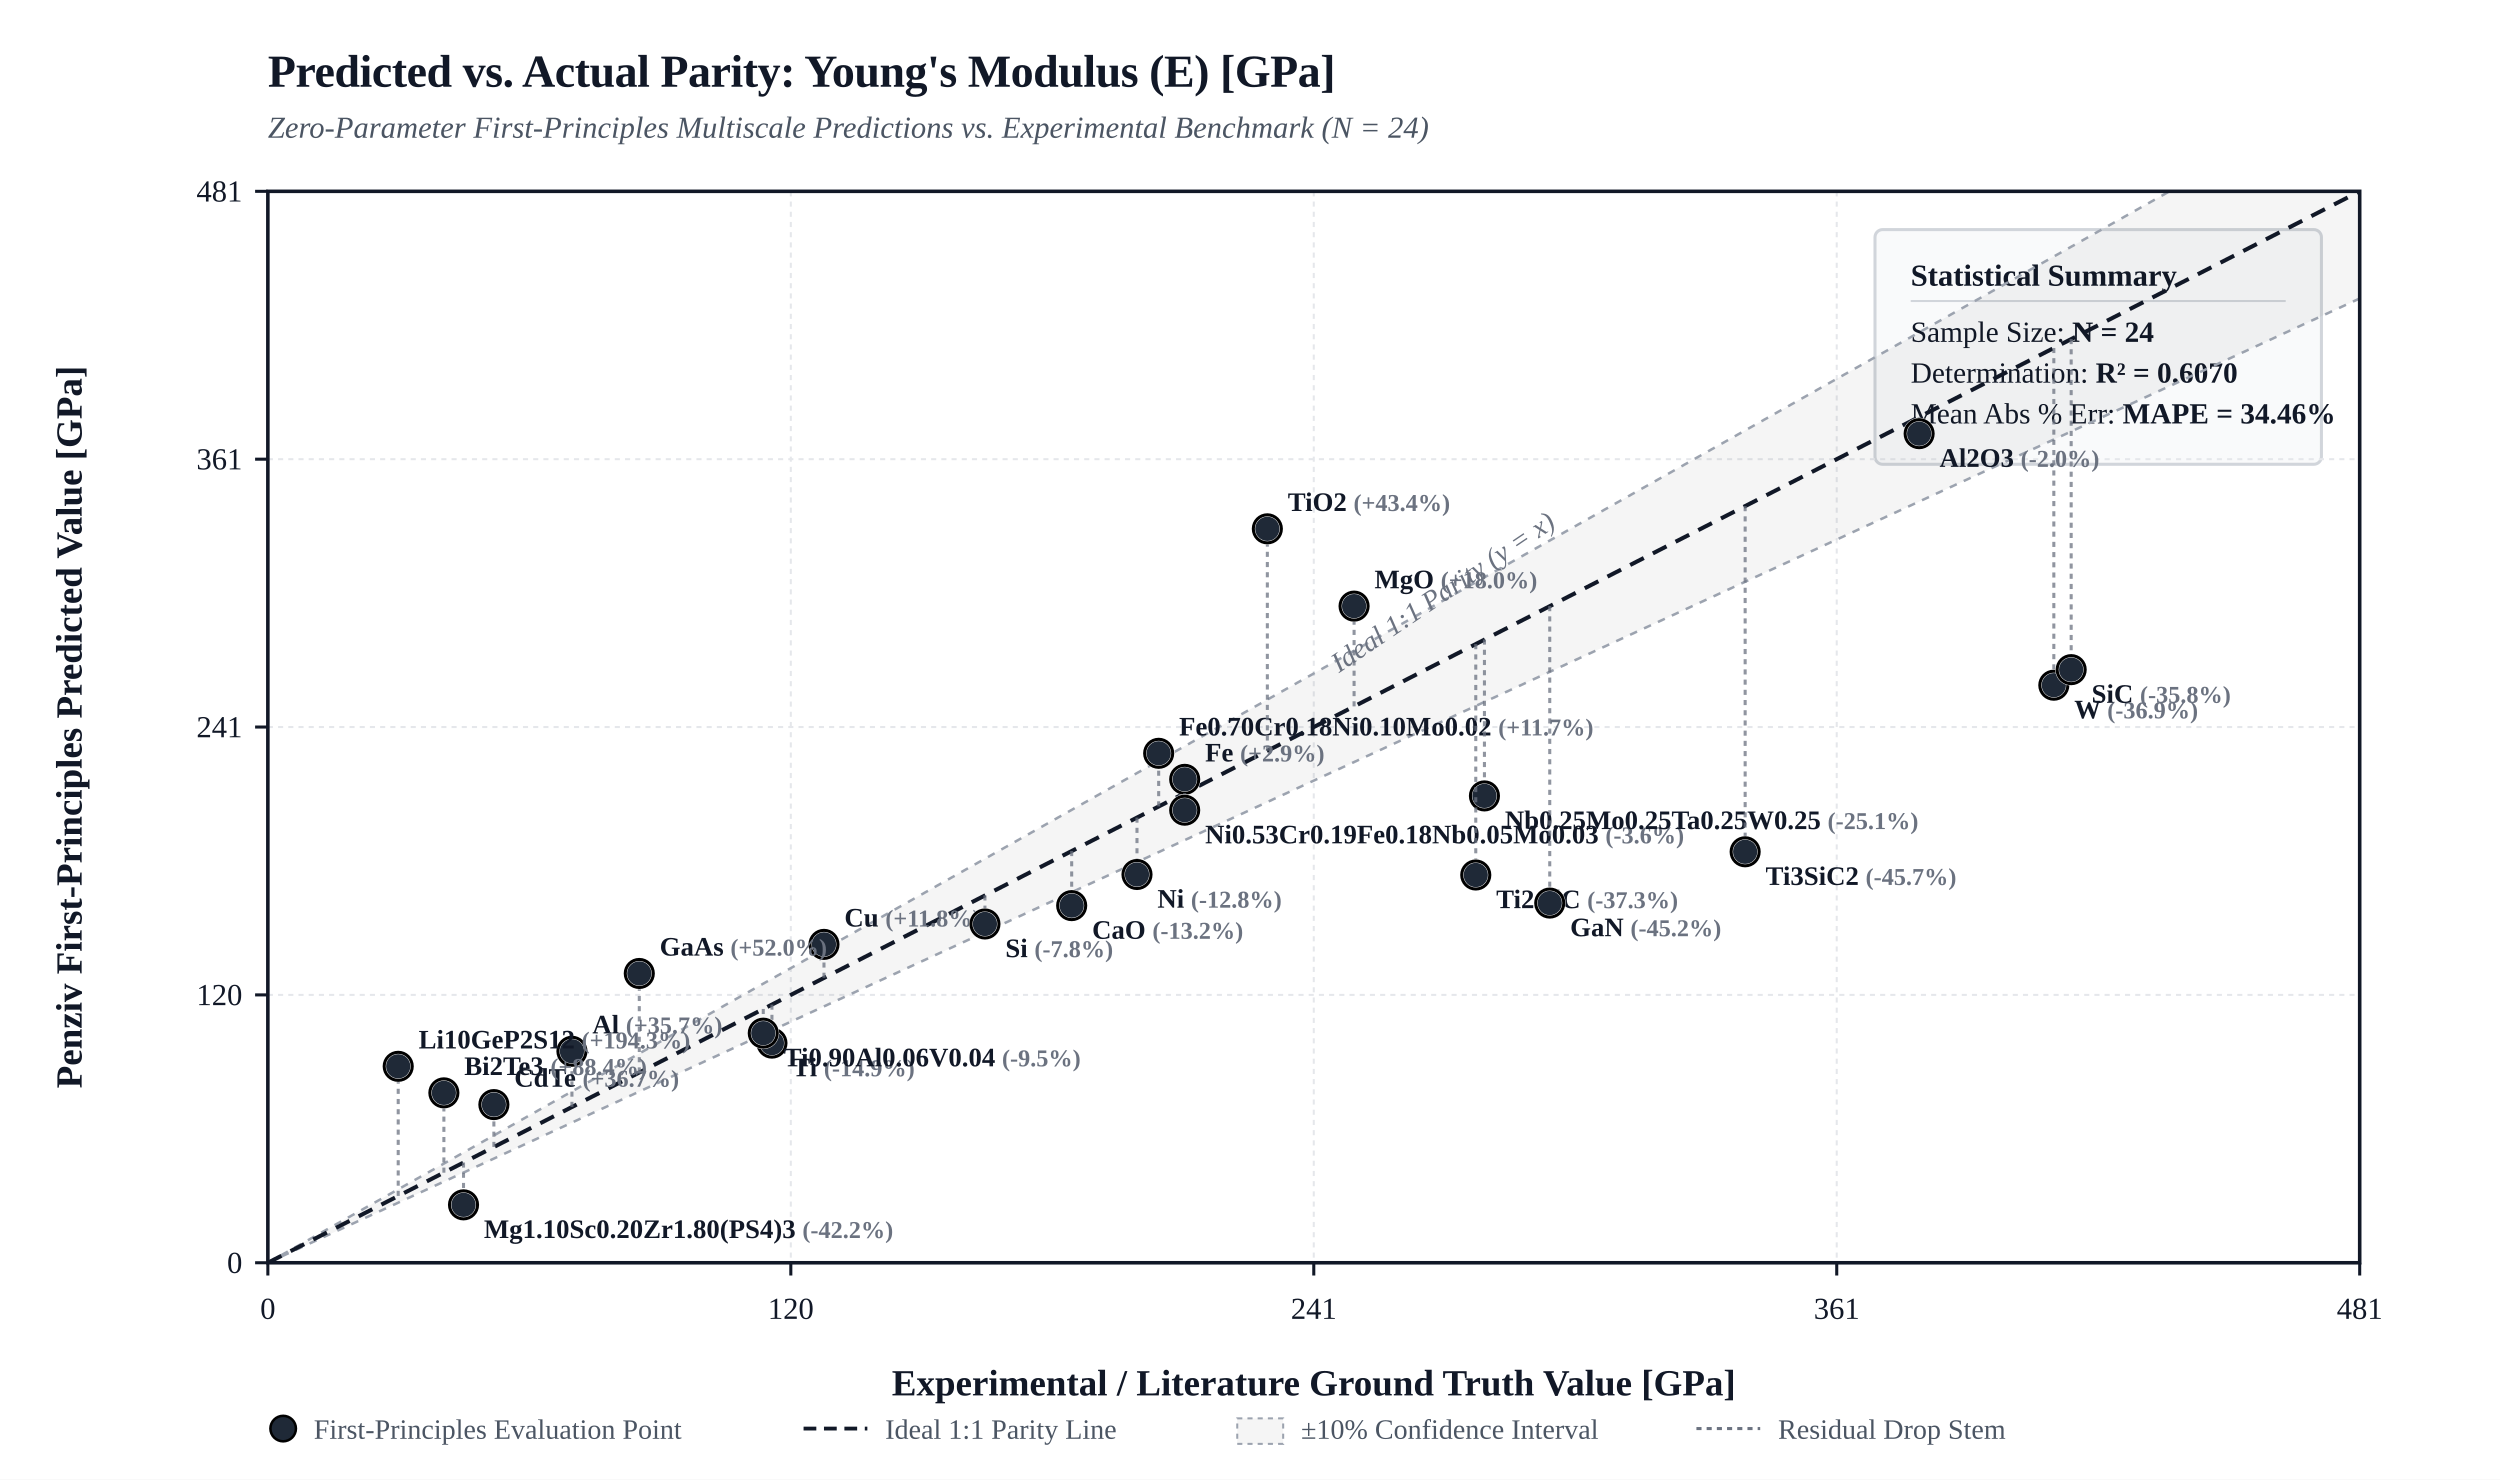
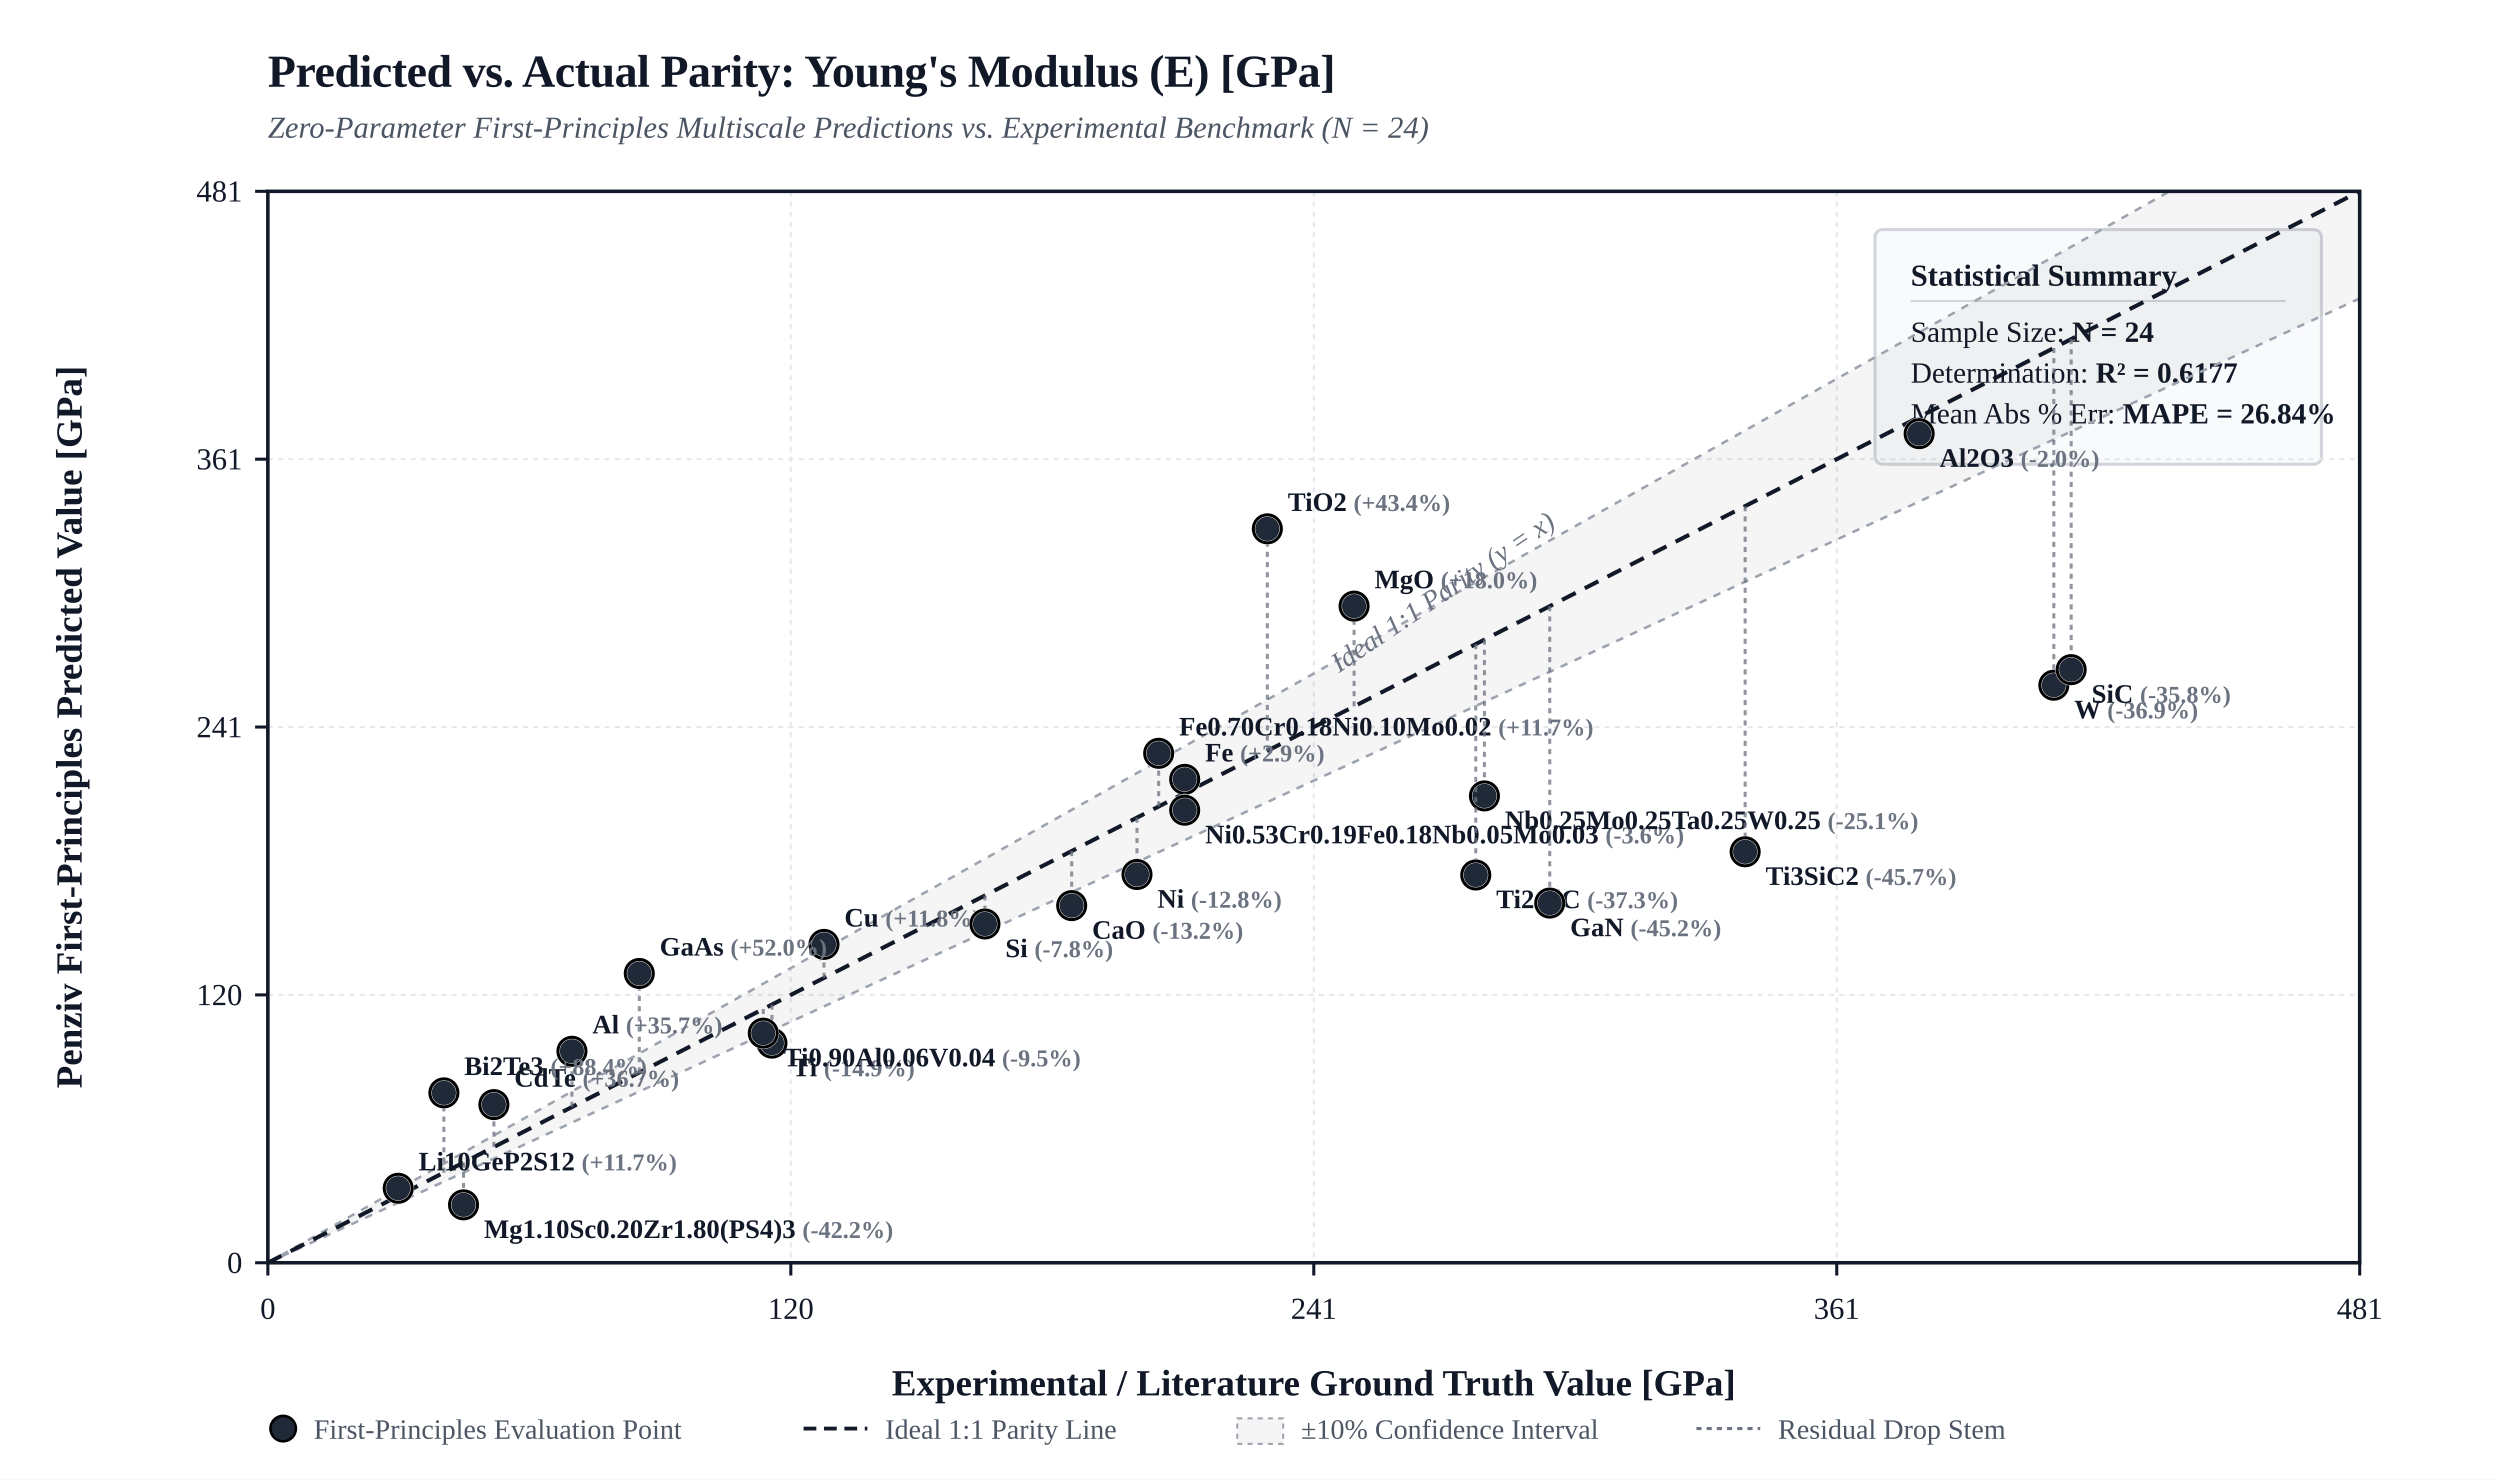
<svg xmlns="http://www.w3.org/2000/svg" viewBox="0 0 980 580" width="100%" height="auto" style="background-color: #FFFFFF; border: 1px solid #E5E7EB; border-radius: 4px; font-family: 'Times New Roman', Times, 'DejaVu Serif', 'TeX Gyre Termes', Georgia, serif;">
  <defs>
    <clipPath id="plotClip">
      <rect x="105" y="75" width="820" height="420" />
    </clipPath>
  </defs>
  <rect x="0" y="0" width="980" height="580" fill="#FFFFFF" />
  <text x="105" y="34" fill="#111827" font-size="18" font-weight="bold" letter-spacing="-0.01em">Predicted vs. Actual Parity: Young's Modulus (E) [GPa]</text>
  <text x="105" y="54" fill="#4B5563" font-size="12" font-style="italic">Zero-Parameter First-Principles Multiscale Predictions vs. Experimental Benchmark (N = 24)</text>
  <g transform="translate(735, 90)">
    <rect width="175" height="92" rx="3" fill="#F9FAFB" stroke="#D1D5DB" stroke-width="1.2" />
    <text x="14" y="22" fill="#111827" font-size="12" font-weight="bold">Statistical Summary</text>
    <line x1="14" y1="28" x2="161" y2="28" stroke="#D1D5DB" stroke-width="0.8" />
    <text x="14" y="44" fill="#111827" font-size="11.5">Sample Size: <tspan font-weight="bold">N = 24</tspan>
    </text>
-     <text x="14" y="60" fill="#111827" font-size="11.5">Determination: <tspan font-weight="bold">R² = 0.6070</tspan>
+     <text x="14" y="60" fill="#111827" font-size="11.5">Determination: <tspan font-weight="bold">R² = 0.6177</tspan>
    </text>
-     <text x="14" y="76" fill="#111827" font-size="11.5">Mean Abs % Err: <tspan font-weight="bold">MAPE = 34.46%</tspan>
+     <text x="14" y="76" fill="#111827" font-size="11.5">Mean Abs % Err: <tspan font-weight="bold">MAPE = 26.84%</tspan>
    </text>
  </g>
  <line x1="105.0" y1="75" x2="105.0" y2="495" stroke="#E5E7EB" stroke-width="0.8" stroke-dasharray="2,2" />
  <line x1="105" y1="495.0" x2="925" y2="495.0" stroke="#E5E7EB" stroke-width="0.8" stroke-dasharray="2,2" />
  <line x1="100" y1="495.0" x2="105" y2="495.0" stroke="#111827" stroke-width="1.2" />
  <text x="95" y="499.0" fill="#111827" font-size="12" font-weight="500" text-anchor="end">0</text>
  <line x1="105.0" y1="495" x2="105.0" y2="500" stroke="#111827" stroke-width="1.2" />
  <text x="105.0" y="517.0" fill="#111827" font-size="12" font-weight="500" text-anchor="middle">0</text>
  <line x1="310.0" y1="75" x2="310.0" y2="495" stroke="#E5E7EB" stroke-width="0.8" stroke-dasharray="2,2" />
  <line x1="105" y1="390.0" x2="925" y2="390.0" stroke="#E5E7EB" stroke-width="0.8" stroke-dasharray="2,2" />
  <line x1="100" y1="390.0" x2="105" y2="390.0" stroke="#111827" stroke-width="1.2" />
  <text x="95" y="394.0" fill="#111827" font-size="12" font-weight="500" text-anchor="end">120</text>
  <line x1="310.0" y1="495" x2="310.0" y2="500" stroke="#111827" stroke-width="1.2" />
  <text x="310.0" y="517.0" fill="#111827" font-size="12" font-weight="500" text-anchor="middle">120</text>
  <line x1="515.0" y1="75" x2="515.0" y2="495" stroke="#E5E7EB" stroke-width="0.8" stroke-dasharray="2,2" />
  <line x1="105" y1="285.0" x2="925" y2="285.0" stroke="#E5E7EB" stroke-width="0.8" stroke-dasharray="2,2" />
  <line x1="100" y1="285.0" x2="105" y2="285.0" stroke="#111827" stroke-width="1.2" />
  <text x="95" y="289.0" fill="#111827" font-size="12" font-weight="500" text-anchor="end">241</text>
  <line x1="515.0" y1="495" x2="515.0" y2="500" stroke="#111827" stroke-width="1.2" />
  <text x="515.0" y="517.0" fill="#111827" font-size="12" font-weight="500" text-anchor="middle">241</text>
  <line x1="720.0" y1="75" x2="720.0" y2="495" stroke="#E5E7EB" stroke-width="0.8" stroke-dasharray="2,2" />
  <line x1="105" y1="180.0" x2="925" y2="180.0" stroke="#E5E7EB" stroke-width="0.8" stroke-dasharray="2,2" />
  <line x1="100" y1="180.0" x2="105" y2="180.0" stroke="#111827" stroke-width="1.2" />
  <text x="95" y="184.0" fill="#111827" font-size="12" font-weight="500" text-anchor="end">361</text>
  <line x1="720.0" y1="495" x2="720.0" y2="500" stroke="#111827" stroke-width="1.2" />
  <text x="720.0" y="517.0" fill="#111827" font-size="12" font-weight="500" text-anchor="middle">361</text>
  <line x1="925.0" y1="75" x2="925.0" y2="495" stroke="#E5E7EB" stroke-width="0.8" stroke-dasharray="2,2" />
  <line x1="105" y1="75.0" x2="925" y2="75.0" stroke="#E5E7EB" stroke-width="0.8" stroke-dasharray="2,2" />
  <line x1="100" y1="75.0" x2="105" y2="75.0" stroke="#111827" stroke-width="1.2" />
  <text x="95" y="79.0" fill="#111827" font-size="12" font-weight="500" text-anchor="end">481</text>
  <line x1="925.0" y1="495" x2="925.0" y2="500" stroke="#111827" stroke-width="1.2" />
  <text x="925.0" y="517.0" fill="#111827" font-size="12" font-weight="500" text-anchor="middle">481</text>
  <polygon points="105.0,495.0 925.0,33.0 925.0,117.0 105.0,495.0" fill="rgba(0, 0, 0, 0.04)" clip-path="url(#plotClip)" />
  <line x1="105.0" y1="495.0" x2="925.0" y2="33.0" stroke="#9CA3AF" stroke-width="1.0" stroke-dasharray="3,3" clip-path="url(#plotClip)" />
  <line x1="105.0" y1="495.0" x2="925.0" y2="117.0" stroke="#9CA3AF" stroke-width="1.0" stroke-dasharray="3,3" clip-path="url(#plotClip)" />
  <line x1="105.0" y1="495.0" x2="925.0" y2="75.0" stroke="#111827" stroke-width="1.6" stroke-dasharray="6,4" clip-path="url(#plotClip)" />
  <text x="535.0" y="273.0" fill="#6B7280" font-size="11" font-style="italic" transform="rotate(-34 515.0 285.0)">Ideal 1:1 Parity (y = x)</text>
  <rect x="105" y="75" width="820" height="420" fill="none" stroke="#111827" stroke-width="1.4" />
  <text x="515.0" y="547.0" fill="#111827" font-size="14.5" font-weight="bold" text-anchor="middle">Experimental / Literature Ground Truth Value [GPa]</text>
  <text x="32" y="285.0" fill="#111827" font-size="14.5" font-weight="bold" text-anchor="middle" transform="rotate(-90 32 285.0)">Penziv First-Principles Predicted Value [GPa]</text>
  <line x1="323.0" y1="383.3" x2="323.0" y2="370.2" stroke="#6B7280" stroke-width="1.2" stroke-dasharray="2,2" opacity="0.75" clip-path="url(#plotClip)" />
  <circle cx="323.0" cy="370.2" r="5.5" fill="#1F2937" stroke="#FFFFFF" stroke-width="1.5" />
  <circle cx="323.0" cy="370.2" r="5.5" fill="none" stroke="#000000" stroke-width="1.2" />
  <text x="331.0" y="363.2" fill="#111827" font-size="10.5" font-weight="600" text-anchor="start">Cu <tspan fill="#6B7280" font-size="9.5">(+11.8%)</tspan>
  </text>
  <line x1="224.2" y1="433.9" x2="224.2" y2="412.1" stroke="#6B7280" stroke-width="1.2" stroke-dasharray="2,2" opacity="0.75" clip-path="url(#plotClip)" />
  <circle cx="224.2" cy="412.1" r="5.5" fill="#1F2937" stroke="#FFFFFF" stroke-width="1.5" />
  <circle cx="224.2" cy="412.1" r="5.5" fill="none" stroke="#000000" stroke-width="1.2" />
  <text x="232.2" y="405.1" fill="#111827" font-size="10.5" font-weight="600" text-anchor="start">Al <tspan fill="#6B7280" font-size="9.5">(+35.7%)</tspan>
  </text>
  <line x1="445.7" y1="320.5" x2="445.7" y2="342.8" stroke="#6B7280" stroke-width="1.2" stroke-dasharray="2,2" opacity="0.75" clip-path="url(#plotClip)" />
  <circle cx="445.7" cy="342.8" r="5.5" fill="#1F2937" stroke="#FFFFFF" stroke-width="1.5" />
  <circle cx="445.7" cy="342.8" r="5.5" fill="none" stroke="#000000" stroke-width="1.2" />
  <text x="453.7" y="355.8" fill="#111827" font-size="10.5" font-weight="600" text-anchor="start">Ni <tspan fill="#6B7280" font-size="9.5">(-12.8%)</tspan>
  </text>
  <line x1="302.6" y1="393.8" x2="302.6" y2="408.9" stroke="#6B7280" stroke-width="1.2" stroke-dasharray="2,2" opacity="0.75" clip-path="url(#plotClip)" />
  <circle cx="302.6" cy="408.9" r="5.5" fill="#1F2937" stroke="#FFFFFF" stroke-width="1.5" />
  <circle cx="302.6" cy="408.9" r="5.5" fill="none" stroke="#000000" stroke-width="1.2" />
  <text x="310.6" y="421.9" fill="#111827" font-size="10.5" font-weight="600" text-anchor="start">Ti <tspan fill="#6B7280" font-size="9.5">(-14.9%)</tspan>
  </text>
  <line x1="805.1" y1="136.4" x2="805.1" y2="268.6" stroke="#6B7280" stroke-width="1.2" stroke-dasharray="2,2" opacity="0.75" clip-path="url(#plotClip)" />
  <circle cx="805.1" cy="268.6" r="5.5" fill="#1F2937" stroke="#FFFFFF" stroke-width="1.5" />
  <circle cx="805.1" cy="268.6" r="5.5" fill="none" stroke="#000000" stroke-width="1.2" />
  <text x="813.1" y="281.6" fill="#111827" font-size="10.5" font-weight="600" text-anchor="start">W <tspan fill="#6B7280" font-size="9.5">(-36.9%)</tspan>
  </text>
  <line x1="464.4" y1="310.9" x2="464.4" y2="305.5" stroke="#6B7280" stroke-width="1.2" stroke-dasharray="2,2" opacity="0.75" clip-path="url(#plotClip)" />
  <circle cx="464.4" cy="305.5" r="5.5" fill="#1F2937" stroke="#FFFFFF" stroke-width="1.5" />
  <circle cx="464.4" cy="305.5" r="5.5" fill="none" stroke="#000000" stroke-width="1.2" />
  <text x="472.4" y="298.5" fill="#111827" font-size="10.5" font-weight="600" text-anchor="start">Fe <tspan fill="#6B7280" font-size="9.5">(+2.9%)</tspan>
  </text>
  <line x1="454.2" y1="316.1" x2="454.2" y2="295.3" stroke="#6B7280" stroke-width="1.2" stroke-dasharray="2,2" opacity="0.75" clip-path="url(#plotClip)" />
  <circle cx="454.2" cy="295.3" r="5.5" fill="#1F2937" stroke="#FFFFFF" stroke-width="1.5" />
  <circle cx="454.2" cy="295.3" r="5.5" fill="none" stroke="#000000" stroke-width="1.2" />
  <text x="462.2" y="288.3" fill="#111827" font-size="10.5" font-weight="600" text-anchor="start">Fe0.70Cr0.18Ni0.10Mo0.02 <tspan fill="#6B7280" font-size="9.5">(+11.7%)</tspan>
  </text>
  <line x1="464.4" y1="310.9" x2="464.4" y2="317.6" stroke="#6B7280" stroke-width="1.2" stroke-dasharray="2,2" opacity="0.75" clip-path="url(#plotClip)" />
  <circle cx="464.4" cy="317.6" r="5.5" fill="#1F2937" stroke="#FFFFFF" stroke-width="1.5" />
  <circle cx="464.4" cy="317.6" r="5.5" fill="none" stroke="#000000" stroke-width="1.2" />
  <text x="472.4" y="330.6" fill="#111827" font-size="10.5" font-weight="600" text-anchor="start">Ni0.53Cr0.19Fe0.18Nb0.05Mo0.03 <tspan fill="#6B7280" font-size="9.5">(-3.6%)</tspan>
  </text>
  <line x1="299.2" y1="395.5" x2="299.2" y2="405.0" stroke="#6B7280" stroke-width="1.2" stroke-dasharray="2,2" opacity="0.75" clip-path="url(#plotClip)" />
  <circle cx="299.2" cy="405.0" r="5.5" fill="#1F2937" stroke="#FFFFFF" stroke-width="1.5" />
  <circle cx="299.2" cy="405.0" r="5.5" fill="none" stroke="#000000" stroke-width="1.2" />
  <text x="307.2" y="418.0" fill="#111827" font-size="10.5" font-weight="600" text-anchor="start">Ti0.90Al0.06V0.04 <tspan fill="#6B7280" font-size="9.5">(-9.5%)</tspan>
  </text>
  <line x1="581.9" y1="250.7" x2="581.9" y2="312.0" stroke="#6B7280" stroke-width="1.2" stroke-dasharray="2,2" opacity="0.75" clip-path="url(#plotClip)" />
  <circle cx="581.9" cy="312.0" r="5.5" fill="#1F2937" stroke="#FFFFFF" stroke-width="1.5" />
  <circle cx="581.9" cy="312.0" r="5.5" fill="none" stroke="#000000" stroke-width="1.2" />
  <text x="589.9" y="325.0" fill="#111827" font-size="10.5" font-weight="600" text-anchor="start">Nb0.25Mo0.25Ta0.25W0.25 <tspan fill="#6B7280" font-size="9.5">(-25.1%)</tspan>
  </text>
  <line x1="684.1" y1="198.4" x2="684.1" y2="333.9" stroke="#6B7280" stroke-width="1.2" stroke-dasharray="2,2" opacity="0.75" clip-path="url(#plotClip)" />
  <circle cx="684.1" cy="333.9" r="5.5" fill="#1F2937" stroke="#FFFFFF" stroke-width="1.5" />
  <circle cx="684.1" cy="333.9" r="5.5" fill="none" stroke="#000000" stroke-width="1.2" />
  <text x="692.1" y="346.9" fill="#111827" font-size="10.5" font-weight="600" text-anchor="start">Ti3SiC2 <tspan fill="#6B7280" font-size="9.5">(-45.7%)</tspan>
  </text>
  <line x1="578.5" y1="252.5" x2="578.5" y2="343.0" stroke="#6B7280" stroke-width="1.2" stroke-dasharray="2,2" opacity="0.75" clip-path="url(#plotClip)" />
  <circle cx="578.5" cy="343.0" r="5.5" fill="#1F2937" stroke="#FFFFFF" stroke-width="1.5" />
  <circle cx="578.5" cy="343.0" r="5.5" fill="none" stroke="#000000" stroke-width="1.2" />
  <text x="586.5" y="356.0" fill="#111827" font-size="10.5" font-weight="600" text-anchor="start">Ti2AlC <tspan fill="#6B7280" font-size="9.5">(-37.3%)</tspan>
  </text>
  <line x1="420.1" y1="333.6" x2="420.1" y2="355.0" stroke="#6B7280" stroke-width="1.2" stroke-dasharray="2,2" opacity="0.75" clip-path="url(#plotClip)" />
  <circle cx="420.1" cy="355.0" r="5.5" fill="#1F2937" stroke="#FFFFFF" stroke-width="1.5" />
  <circle cx="420.1" cy="355.0" r="5.5" fill="none" stroke="#000000" stroke-width="1.2" />
  <text x="428.1" y="368.0" fill="#111827" font-size="10.5" font-weight="600" text-anchor="start">CaO <tspan fill="#6B7280" font-size="9.5">(-13.2%)</tspan>
  </text>
  <line x1="530.8" y1="276.9" x2="530.8" y2="237.6" stroke="#6B7280" stroke-width="1.2" stroke-dasharray="2,2" opacity="0.75" clip-path="url(#plotClip)" />
  <circle cx="530.8" cy="237.6" r="5.5" fill="#1F2937" stroke="#FFFFFF" stroke-width="1.5" />
  <circle cx="530.8" cy="237.6" r="5.5" fill="none" stroke="#000000" stroke-width="1.2" />
  <text x="538.8" y="230.6" fill="#111827" font-size="10.5" font-weight="600" text-anchor="start">MgO <tspan fill="#6B7280" font-size="9.5">(+18.0%)</tspan>
  </text>
  <line x1="752.3" y1="163.5" x2="752.3" y2="170.0" stroke="#6B7280" stroke-width="1.2" stroke-dasharray="2,2" opacity="0.75" clip-path="url(#plotClip)" />
  <circle cx="752.3" cy="170.0" r="5.5" fill="#1F2937" stroke="#FFFFFF" stroke-width="1.5" />
  <circle cx="752.3" cy="170.0" r="5.5" fill="none" stroke="#000000" stroke-width="1.2" />
  <text x="760.3" y="183.0" fill="#111827" font-size="10.5" font-weight="600" text-anchor="start">Al2O3 <tspan fill="#6B7280" font-size="9.5">(-2.0%)</tspan>
  </text>
  <line x1="496.8" y1="294.3" x2="496.8" y2="207.3" stroke="#6B7280" stroke-width="1.2" stroke-dasharray="2,2" opacity="0.75" clip-path="url(#plotClip)" />
  <circle cx="496.8" cy="207.3" r="5.5" fill="#1F2937" stroke="#FFFFFF" stroke-width="1.5" />
  <circle cx="496.8" cy="207.3" r="5.5" fill="none" stroke="#000000" stroke-width="1.2" />
  <text x="504.8" y="200.3" fill="#111827" font-size="10.5" font-weight="600" text-anchor="start">TiO2 <tspan fill="#6B7280" font-size="9.5">(+43.4%)</tspan>
  </text>
  <line x1="811.9" y1="132.9" x2="811.9" y2="262.5" stroke="#6B7280" stroke-width="1.2" stroke-dasharray="2,2" opacity="0.75" clip-path="url(#plotClip)" />
  <circle cx="811.9" cy="262.5" r="5.5" fill="#1F2937" stroke="#FFFFFF" stroke-width="1.5" />
  <circle cx="811.9" cy="262.5" r="5.5" fill="none" stroke="#000000" stroke-width="1.2" />
  <text x="819.9" y="275.5" fill="#111827" font-size="10.5" font-weight="600" text-anchor="start">SiC <tspan fill="#6B7280" font-size="9.5">(-35.8%)</tspan>
  </text>
  <line x1="607.5" y1="237.6" x2="607.5" y2="354.0" stroke="#6B7280" stroke-width="1.2" stroke-dasharray="2,2" opacity="0.75" clip-path="url(#plotClip)" />
  <circle cx="607.5" cy="354.0" r="5.5" fill="#1F2937" stroke="#FFFFFF" stroke-width="1.5" />
  <circle cx="607.5" cy="354.0" r="5.5" fill="none" stroke="#000000" stroke-width="1.2" />
  <text x="615.5" y="367.0" fill="#111827" font-size="10.5" font-weight="600" text-anchor="start">GaN <tspan fill="#6B7280" font-size="9.5">(-45.2%)</tspan>
  </text>
  <line x1="386.1" y1="351.0" x2="386.1" y2="362.2" stroke="#6B7280" stroke-width="1.2" stroke-dasharray="2,2" opacity="0.75" clip-path="url(#plotClip)" />
  <circle cx="386.1" cy="362.2" r="5.5" fill="#1F2937" stroke="#FFFFFF" stroke-width="1.5" />
  <circle cx="386.1" cy="362.2" r="5.5" fill="none" stroke="#000000" stroke-width="1.2" />
  <text x="394.1" y="375.2" fill="#111827" font-size="10.5" font-weight="600" text-anchor="start">Si <tspan fill="#6B7280" font-size="9.5">(-7.8%)</tspan>
  </text>
  <line x1="250.6" y1="420.4" x2="250.6" y2="381.6" stroke="#6B7280" stroke-width="1.2" stroke-dasharray="2,2" opacity="0.75" clip-path="url(#plotClip)" />
  <circle cx="250.6" cy="381.6" r="5.5" fill="#1F2937" stroke="#FFFFFF" stroke-width="1.5" />
  <circle cx="250.6" cy="381.6" r="5.5" fill="none" stroke="#000000" stroke-width="1.2" />
  <text x="258.6" y="374.6" fill="#111827" font-size="10.5" font-weight="600" text-anchor="start">GaAs <tspan fill="#6B7280" font-size="9.5">(+52.0%)</tspan>
  </text>
  <line x1="193.6" y1="449.6" x2="193.6" y2="433.0" stroke="#6B7280" stroke-width="1.2" stroke-dasharray="2,2" opacity="0.75" clip-path="url(#plotClip)" />
  <circle cx="193.6" cy="433.0" r="5.5" fill="#1F2937" stroke="#FFFFFF" stroke-width="1.5" />
  <circle cx="193.6" cy="433.0" r="5.5" fill="none" stroke="#000000" stroke-width="1.2" />
  <text x="201.6" y="426.0" fill="#111827" font-size="10.5" font-weight="600" text-anchor="start">CdTe <tspan fill="#6B7280" font-size="9.5">(+36.7%)</tspan>
  </text>
  <line x1="174.0" y1="459.7" x2="174.0" y2="428.4" stroke="#6B7280" stroke-width="1.2" stroke-dasharray="2,2" opacity="0.75" clip-path="url(#plotClip)" />
  <circle cx="174.0" cy="428.4" r="5.5" fill="#1F2937" stroke="#FFFFFF" stroke-width="1.5" />
  <circle cx="174.0" cy="428.4" r="5.5" fill="none" stroke="#000000" stroke-width="1.2" />
  <text x="182.0" y="421.4" fill="#111827" font-size="10.5" font-weight="600" text-anchor="start">Bi2Te3 <tspan fill="#6B7280" font-size="9.5">(+88.4%)</tspan>
  </text>
  <line x1="181.7" y1="455.7" x2="181.7" y2="472.3" stroke="#6B7280" stroke-width="1.2" stroke-dasharray="2,2" opacity="0.75" clip-path="url(#plotClip)" />
  <circle cx="181.7" cy="472.3" r="5.5" fill="#1F2937" stroke="#FFFFFF" stroke-width="1.5" />
  <circle cx="181.7" cy="472.3" r="5.5" fill="none" stroke="#000000" stroke-width="1.2" />
  <text x="189.7" y="485.3" fill="#111827" font-size="10.5" font-weight="600" text-anchor="start">Mg1.10Sc0.20Zr1.80(PS4)3 <tspan fill="#6B7280" font-size="9.5">(-42.2%)</tspan>
  </text>
-   <line x1="156.1" y1="468.8" x2="156.1" y2="418.0" stroke="#6B7280" stroke-width="1.2" stroke-dasharray="2,2" opacity="0.75" clip-path="url(#plotClip)" />
-   <circle cx="156.1" cy="418.0" r="5.5" fill="#1F2937" stroke="#FFFFFF" stroke-width="1.5" />
-   <circle cx="156.1" cy="418.0" r="5.5" fill="none" stroke="#000000" stroke-width="1.2" />
-   <text x="164.1" y="411.0" fill="#111827" font-size="10.5" font-weight="600" text-anchor="start">Li10GeP2S12 <tspan fill="#6B7280" font-size="9.5">(+194.3%)</tspan>
+   <line x1="156.1" y1="468.8" x2="156.1" y2="465.8" stroke="#6B7280" stroke-width="1.2" stroke-dasharray="2,2" opacity="0.75" clip-path="url(#plotClip)" />
+   <circle cx="156.1" cy="465.8" r="5.5" fill="#1F2937" stroke="#FFFFFF" stroke-width="1.5" />
+   <circle cx="156.1" cy="465.8" r="5.5" fill="none" stroke="#000000" stroke-width="1.2" />
+   <text x="164.1" y="458.8" fill="#111827" font-size="10.5" font-weight="600" text-anchor="start">Li10GeP2S12 <tspan fill="#6B7280" font-size="9.5">(+11.7%)</tspan>
  </text>
  <g transform="translate(105, 564)" font-size="11" fill="#4B5563">
    <circle cx="6" cy="-4" r="5" fill="#1F2937" stroke="#000000" stroke-width="1.0" />
    <text x="18" y="0">First-Principles Evaluation Point</text>
    <line x1="210" y1="-4" x2="235" y2="-4" stroke="#111827" stroke-dasharray="5,3" stroke-width="1.5" />
    <text x="242" y="0">Ideal 1:1 Parity Line</text>
    <rect x="380" y="-8" width="18" height="10" fill="rgba(0, 0, 0, 0.04)" stroke="#9CA3AF" stroke-dasharray="2,2" stroke-width="0.8" />
    <text x="405" y="0">±10% Confidence Interval</text>
    <line x1="560" y1="-4" x2="585" y2="-4" stroke="#6B7280" stroke-dasharray="2,2" stroke-width="1.2" />
    <text x="592" y="0">Residual Drop Stem</text>
  </g>
</svg>
